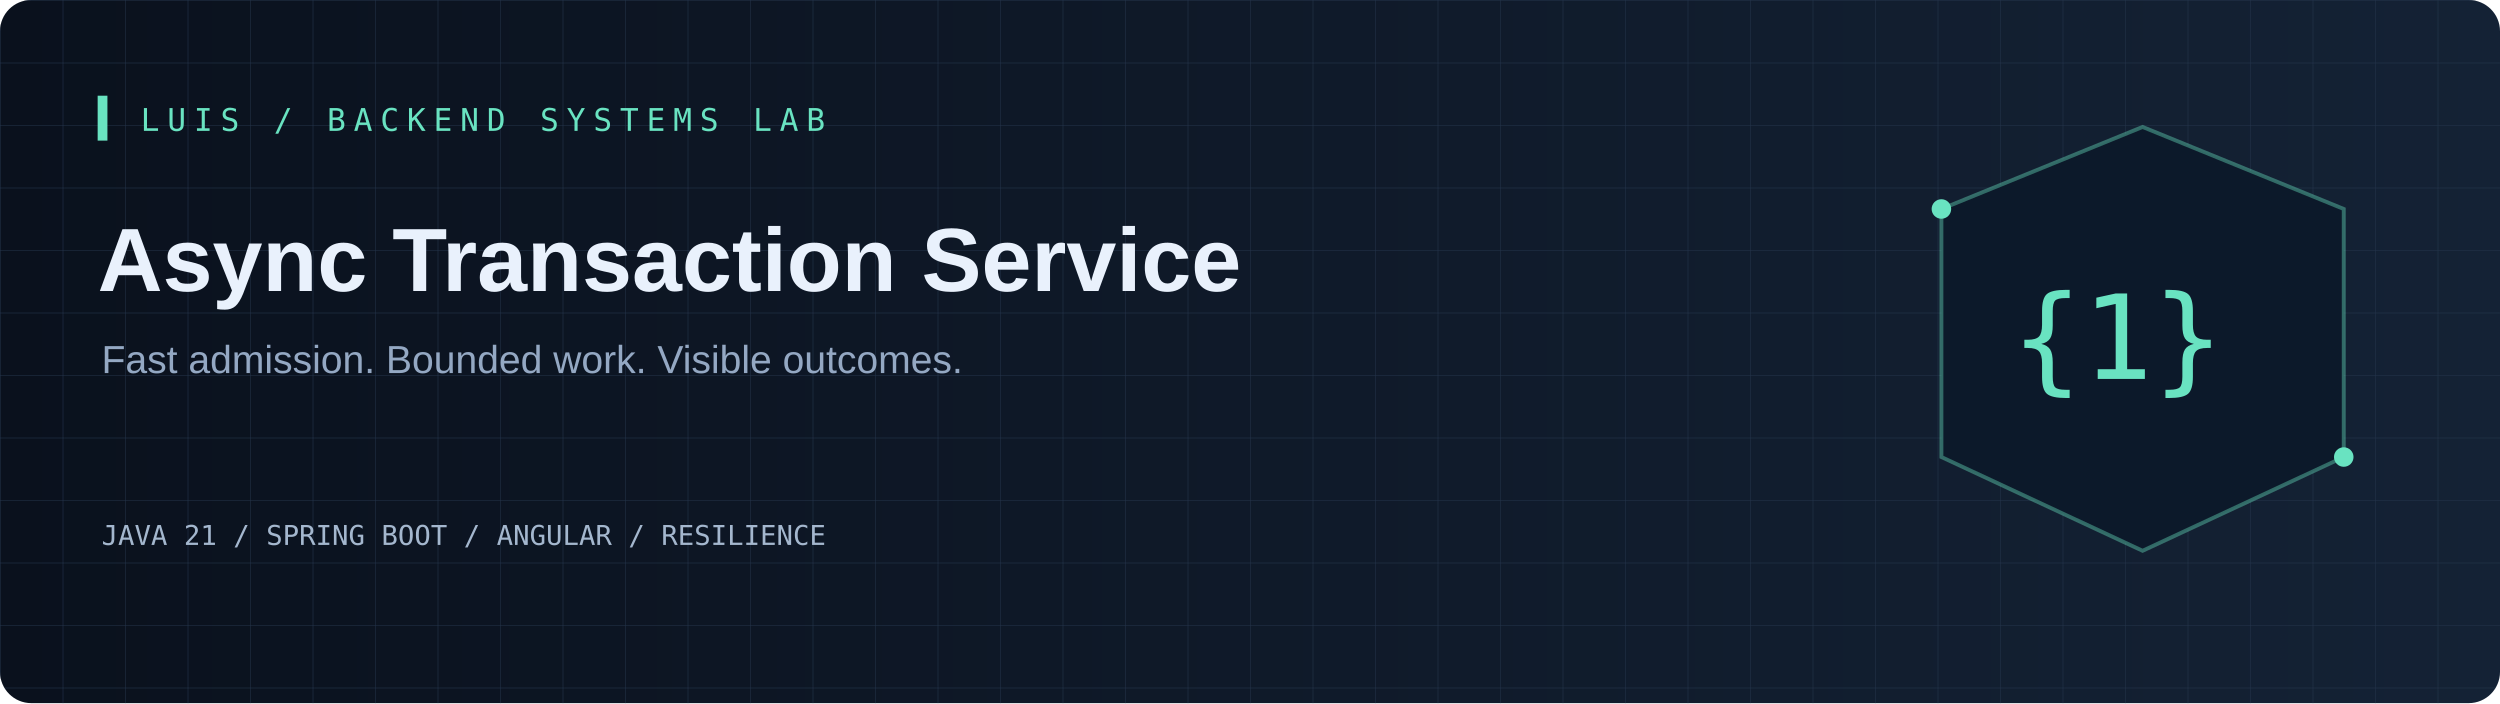
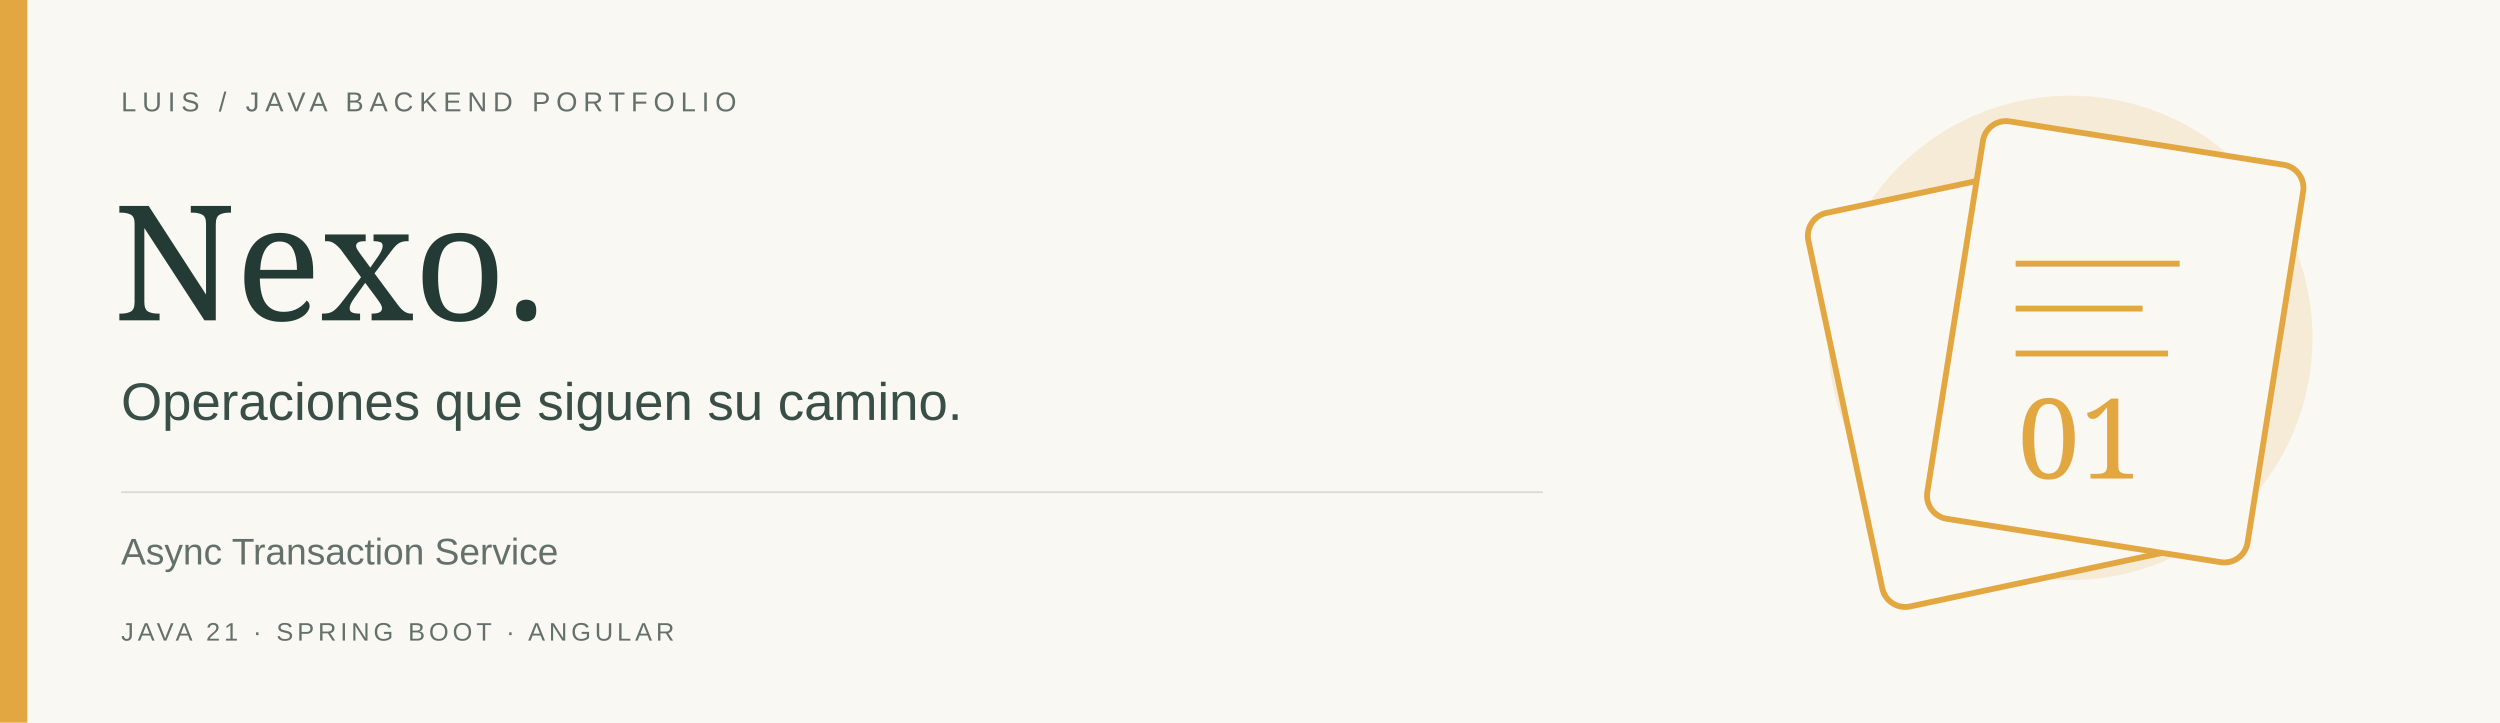
- <svg xmlns="http://www.w3.org/2000/svg" width="1280" height="360" viewBox="0 0 1280 360" role="img" aria-label="Async Transaction Service">
-   <defs>
-     <pattern id="g" width="32" height="32" patternUnits="userSpaceOnUse">
-       <path d="M32 0H0V32" fill="none" stroke="#25354c" stroke-width=".5" />
-     </pattern>
-     <linearGradient id="bg">
-       <stop stop-color="#0a111d" />
-       <stop offset="1" stop-color="#142235" />
-     </linearGradient>
-   </defs>
-   <rect width="1280" height="360" rx="16" fill="url(#bg)" />
-   <rect width="1280" height="360" rx="16" fill="url(#g)" />
-   <rect x="50" y="49" width="5" height="23" fill="#69e3c1" />
-   <text x="72" y="67" font-family="monospace" font-size="16" letter-spacing="4" fill="#69e3c1">LUIS / BACKEND SYSTEMS LAB</text>
-   <text x="50" y="149" font-family="Segoe UI,Arial,sans-serif" font-weight="700" font-size="46" fill="#e9f1fc">Async Transaction Service</text>
-   <text x="52" y="191" font-family="Segoe UI,Arial,sans-serif" font-size="20" fill="#94a8c3">Fast admission. Bounded work. Visible outcomes.</text>
-   <text x="52" y="279" font-family="monospace" font-size="14" fill="#a4b7ce">JAVA 21 / SPRING BOOT / ANGULAR / RESILIENCE</text>
-   <path d="M994 107L1097 65L1200 107V234L1097 282L994 234Z" fill="#0c192a" stroke="#69e3c1" stroke-opacity=".4" stroke-width="2" />
-   <text x="1030" y="194" font-family="monospace" font-size="60" fill="#69e3c1">{1}</text>
-   <circle cx="994" cy="107" r="5" fill="#69e3c1" />
-   <circle cx="1200" cy="234" r="5" fill="#69e3c1" />
+ <svg xmlns="http://www.w3.org/2000/svg" width="1280" height="370" viewBox="0 0 1280 370" role="img" aria-label="Async Transaction Service">
+   <rect width="1280" height="370" fill="#faf8f3" />
+   <path d="M0 0H14V370H0Z" fill="#e2a741" />
+   <text x="62" y="57" fill="#64716a" font-family="Arial,sans-serif" font-size="14" letter-spacing="3">LUIS / JAVA BACKEND PORTFOLIO</text>
+   <text x="58" y="164" fill="#243b35" font-family="Georgia,serif" font-size="82">Nexo.</text>
+   <text x="62" y="215" fill="#394e46" font-family="Arial,sans-serif" font-size="27">Operaciones que siguen su camino.</text>
+   <path d="M62 252H790" stroke="#d9ddd3" />
+   <text x="62" y="289" fill="#64716a" font-family="Arial,sans-serif" font-size="19">Async Transaction Service</text>
+   <text x="62" y="328" fill="#64716a" font-family="Arial,sans-serif" font-size="13" letter-spacing="2">JAVA 21 · SPRING BOOT · ANGULAR</text>
+   <circle cx="1060" cy="173" r="124" fill="#e2a741" opacity=".16" />
+   <g stroke="#e2a741" stroke-width="3" fill="#faf8f3">
+     <rect x="943" y="92" width="166" height="206" rx="12" transform="rotate(-12 1026 195)" />
+     <rect x="1000" y="72" width="166" height="206" rx="12" transform="rotate(9 1083 175)" />
+     <path d="M1032 135h84m-84 23h65m-65 23h78" />
+   </g>
+   <text x="1033" y="245" font-family="Georgia,serif" font-size="57" fill="#e2a741">01</text>
</svg>
